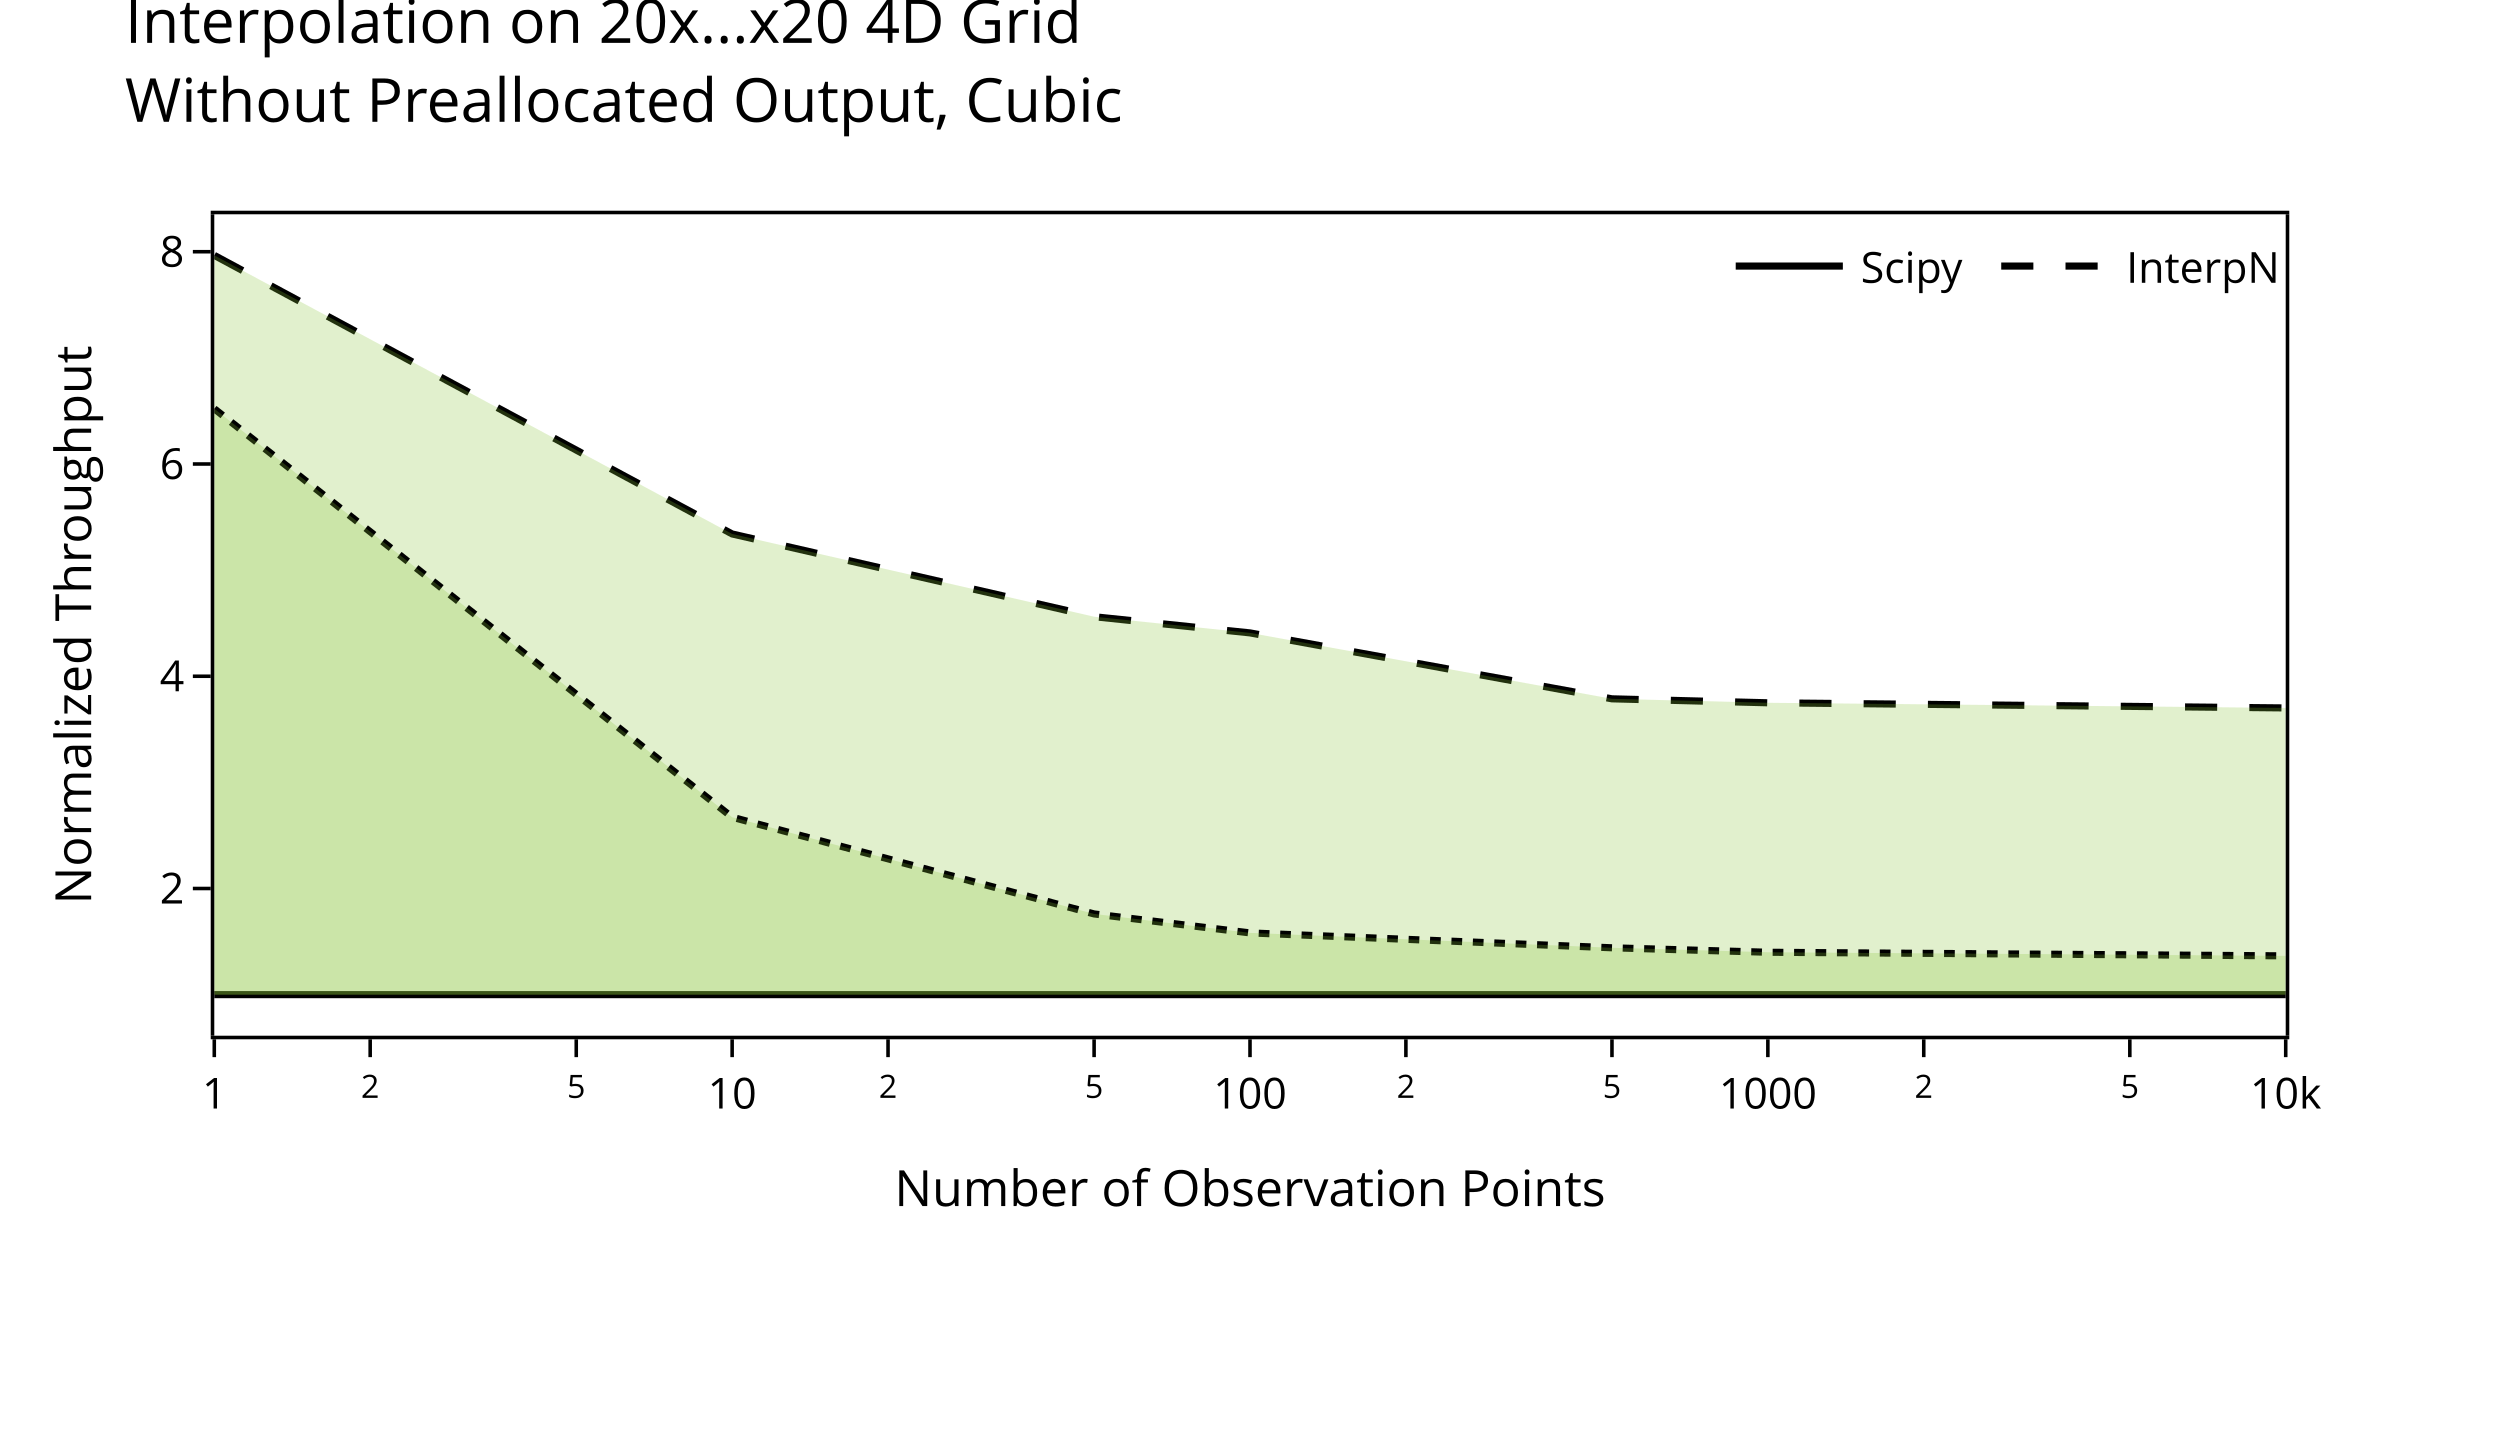
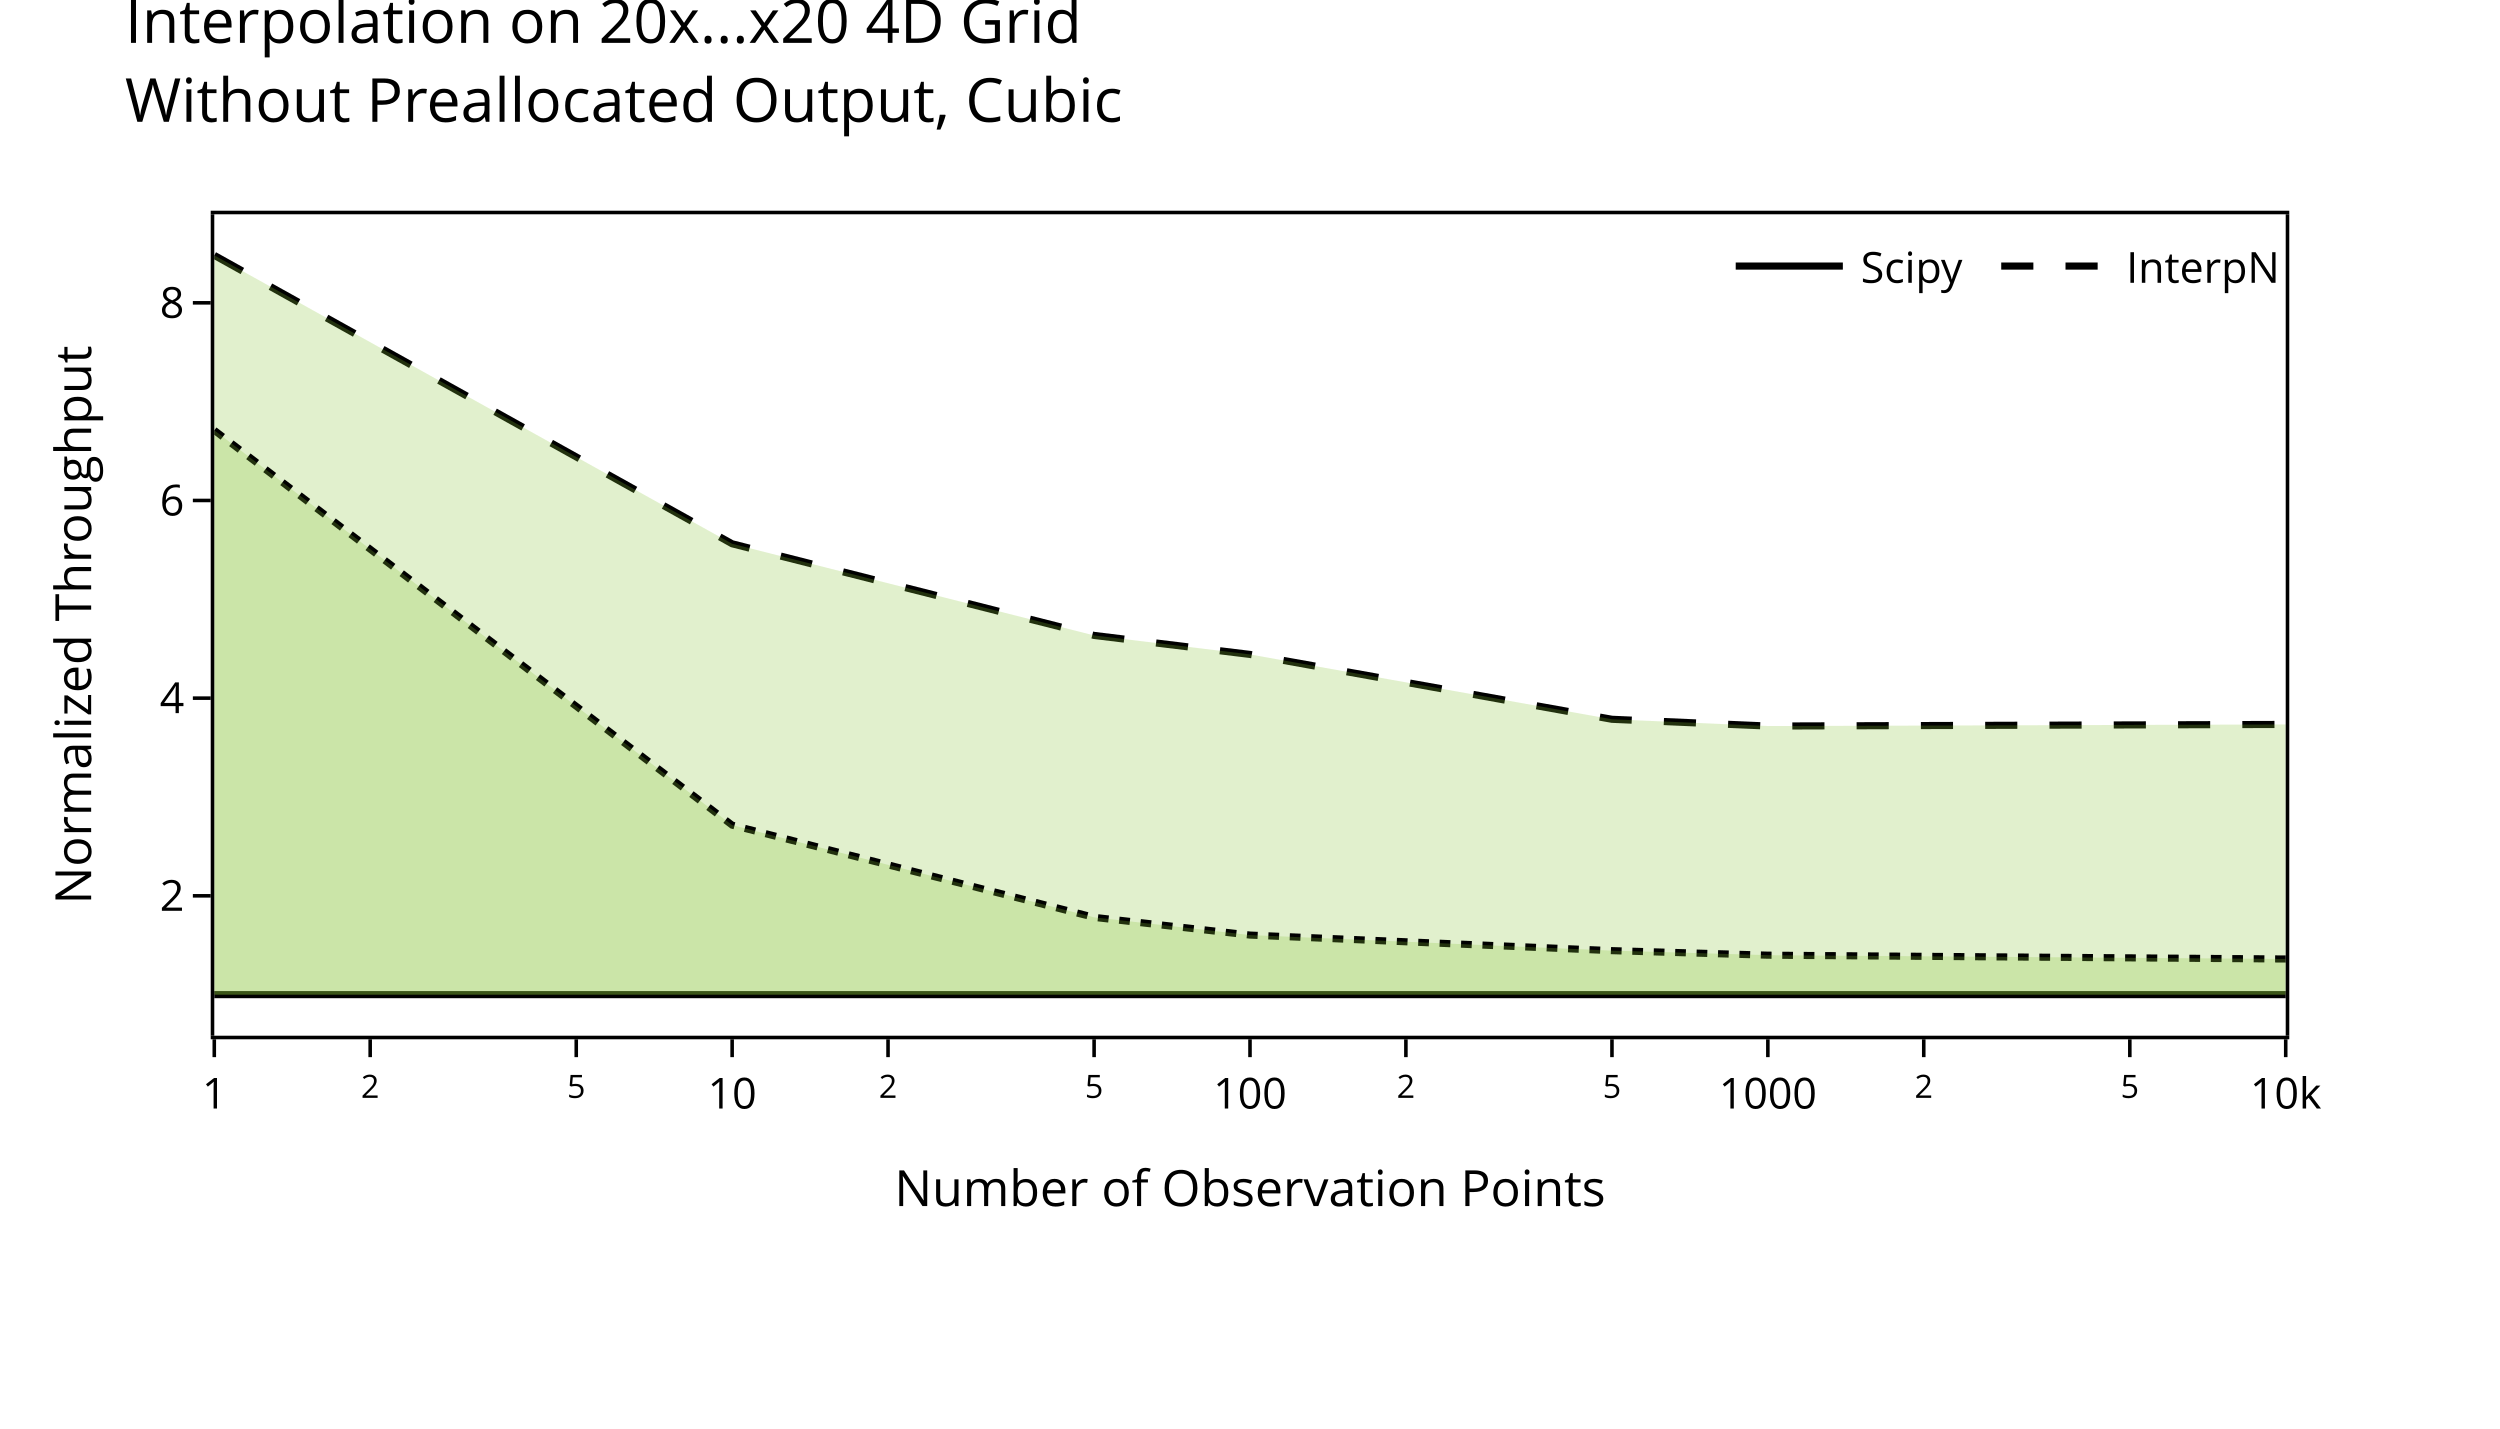
<svg xmlns="http://www.w3.org/2000/svg" class="main-svg" width="700" height="400" style="" viewBox="0 0 700 400">
  <rect x="0" y="0" width="700" height="400" style="fill: rgb(0, 0, 0); fill-opacity: 0;" />
-   <defs id="defs-fb070a">
+   <defs id="defs-3caacf">
    <g class="clips">
-       <clipPath id="clipfb070axyplot" class="plotclip">
+       <clipPath id="clip3caacfxyplot" class="plotclip">
        <rect width="580" height="230" />
      </clipPath>
-       <clipPath class="axesclip" id="clipfb070ax">
+       <clipPath class="axesclip" id="clip3caacfx">
        <rect x="60" y="0" width="580" height="400" />
      </clipPath>
-       <clipPath class="axesclip" id="clipfb070ay">
+       <clipPath class="axesclip" id="clip3caacfy">
        <rect x="0" y="60" width="700" height="230" />
      </clipPath>
-       <clipPath class="axesclip" id="clipfb070axy">
+       <clipPath class="axesclip" id="clip3caacfxy">
        <rect x="60" y="60" width="580" height="230" />
      </clipPath>
    </g>
    <g class="gradients" />
    <g class="patterns" />
  </defs>
  <g class="bglayer">
    <rect class="bg" x="60" y="60" width="580" height="230" style="fill: rgb(0, 0, 0); fill-opacity: 0; stroke-width: 0;" />
  </g>
  <g class="layer-below">
    <g class="imagelayer" />
    <g class="shapelayer" />
  </g>
  <g class="cartesianlayer">
    <g class="subplot xy">
      <g class="layer-subplot">
        <g class="shapelayer" />
        <g class="imagelayer" />
      </g>
      <g class="minor-gridlayer">
        <g class="x" />
        <g class="y" />
      </g>
      <g class="gridlayer">
        <g class="x" />
        <g class="y" />
      </g>
      <g class="zerolinelayer" />
      <g class="layer-between">
        <g class="shapelayer" />
        <g class="imagelayer" />
      </g>
      <path class="xlines-below" />
      <path class="ylines-below" />
      <g class="overlines-below" />
      <g class="xaxislayer-below" />
      <g class="yaxislayer-below" />
      <g class="overaxes-below" />
      <g class="overplot">
-         <g class="xy" transform="translate(60,60)" clip-path="url(#clipfb070axyplot)">
+         <g class="xy" transform="translate(60,60)" clip-path="url(#clip3caacfxyplot)">
          <g class="scatterlayer mlayer">
-             <g class="trace scatter trace8804a1" style="stroke-miterlimit: 2; opacity: 1;">
+             <g class="trace scatter tracea819df" style="stroke-miterlimit: 2; opacity: 1;">
              <g class="fills" />
              <g class="errorbars" />
              <g class="lines">
                <path class="js-line" d="M0,218.5L580,218.5" style="vector-effect: none; fill: none; stroke: rgb(0, 0, 0); stroke-opacity: 1; stroke-width: 2px; opacity: 1;" />
              </g>
              <g class="points" />
              <g class="text" />
            </g>
-             <g class="trace scatter traced8a340" style="stroke-miterlimit: 2; opacity: 1;">
+             <g class="trace scatter tracedc31b7" style="stroke-miterlimit: 2; opacity: 1;">
              <g class="fills" />
              <g class="errorbars" />
              <g class="lines">
-                 <path class="js-line" d="M0,11.5L145,89.51L246.35,112.68L290,117.21L391.35,135.67L435,136.78L580,138.22" style="vector-effect: none; fill: none; stroke: rgb(0, 0, 0); stroke-opacity: 1; stroke-dasharray: 9px, 9px; stroke-width: 2px; opacity: 1;" />
-               </g>
-               <g class="points" />
-               <g class="text" />
-             </g>
-             <g class="trace scatter trace8d3c04" style="stroke-miterlimit: 2; opacity: 1;">
+                 <path class="js-line" d="M0,11.5L145,92.26L246.35,117.92L290,123.24L391.35,141.4L435,143.29L580,142.84" style="vector-effect: none; fill: none; stroke: rgb(0, 0, 0); stroke-opacity: 1; stroke-dasharray: 9px, 9px; stroke-width: 2px; opacity: 1;" />
+               </g>
+               <g class="points" />
+               <g class="text" />
+             </g>
+             <g class="trace scatter trace0dd597" style="stroke-miterlimit: 2; opacity: 1;">
              <g class="fills">
                <g>
-                   <path class="js-fill" d="M0,11.5L145,89.51L246.35,112.68L290,117.21L391.35,135.67L435,136.78L580,138.22L580,218.5L435,218.5L0,218.5Z" style="fill: rgb(139, 196, 59); fill-opacity: 0.25; stroke-width: 0;" />
+                   <path class="js-fill" d="M0,11.5L145,92.26L246.35,117.92L290,123.24L391.35,141.4L435,143.29L580,142.84L580,218.5L435,218.5L0,218.5Z" style="fill: rgb(139, 196, 59); fill-opacity: 0.25; stroke-width: 0;" />
                </g>
              </g>
              <g class="errorbars" />
              <g class="lines">
-                 <path class="js-line" d="M0,11.5L145,89.51L246.35,112.68L290,117.21L391.35,135.67L435,136.78L580,138.22L580,218.5L435,218.5L0,218.5" style="vector-effect: none; fill: none; stroke: rgb(0, 204, 150); stroke-opacity: 1; stroke-width: 0px; opacity: 1;" />
-               </g>
-               <g class="points" />
-               <g class="text" />
-             </g>
-             <g class="trace scatter traced3ec0a" style="stroke-miterlimit: 2; opacity: 1;">
+                 <path class="js-line" d="M0,11.5L145,92.26L246.35,117.92L290,123.24L391.35,141.4L435,143.29L580,142.84L580,218.5L435,218.5L0,218.5" style="vector-effect: none; fill: none; stroke: rgb(0, 204, 150); stroke-opacity: 1; stroke-width: 0px; opacity: 1;" />
+               </g>
+               <g class="points" />
+               <g class="text" />
+             </g>
+             <g class="trace scatter tracebea782" style="stroke-miterlimit: 2; opacity: 1;">
              <g class="fills" />
              <g class="errorbars" />
              <g class="lines">
-                 <path class="js-line" d="M0,54.45L145,168.82L246.35,195.9L290,201.21L391.35,205.38L435,206.63L580,207.64" style="vector-effect: none; fill: none; stroke: rgb(0, 0, 0); stroke-opacity: 1; stroke-dasharray: 3px, 3px; stroke-width: 2px; opacity: 1;" />
-               </g>
-               <g class="points" />
-               <g class="text" />
-             </g>
-             <g class="trace scatter traced536cb" style="stroke-miterlimit: 2; opacity: 1;">
+                 <path class="js-line" d="M0,60.49L145,171.04L246.35,196.86L290,201.82L391.35,206.18L435,207.45L580,208.52" style="vector-effect: none; fill: none; stroke: rgb(0, 0, 0); stroke-opacity: 1; stroke-dasharray: 3px, 3px; stroke-width: 2px; opacity: 1;" />
+               </g>
+               <g class="points" />
+               <g class="text" />
+             </g>
+             <g class="trace scatter trace13ce20" style="stroke-miterlimit: 2; opacity: 1;">
              <g class="fills">
                <g>
-                   <path class="js-fill" d="M0,54.45L145,168.82L246.35,195.9L290,201.21L391.35,205.38L435,206.63L580,207.64L580,218.5L435,218.5L0,218.5Z" style="fill: rgb(139, 196, 59); fill-opacity: 0.25; stroke-width: 0;" />
+                   <path class="js-fill" d="M0,60.49L145,171.04L246.35,196.86L290,201.82L391.35,206.18L435,207.45L580,208.52L580,218.5L435,218.5L0,218.5Z" style="fill: rgb(139, 196, 59); fill-opacity: 0.25; stroke-width: 0;" />
                </g>
              </g>
              <g class="errorbars" />
              <g class="lines">
-                 <path class="js-line" d="M0,54.45L145,168.82L246.35,195.9L290,201.21L391.35,205.38L435,206.63L580,207.64L580,218.5L435,218.5L0,218.5" style="vector-effect: none; fill: none; stroke: rgb(255, 161, 90); stroke-opacity: 1; stroke-width: 0px; opacity: 1;" />
+                 <path class="js-line" d="M0,60.49L145,171.04L246.35,196.86L290,201.82L391.35,206.18L435,207.45L580,208.52L580,218.5L435,218.5L0,218.5" style="vector-effect: none; fill: none; stroke: rgb(255, 161, 90); stroke-opacity: 1; stroke-width: 0px; opacity: 1;" />
              </g>
              <g class="points" />
              <g class="text" />
            </g>
          </g>
        </g>
      </g>
      <path class="xlines-above crisp" d="M59,290.5H641M59,59.5H641" style="fill: none; stroke-width: 1px; stroke: rgb(0, 0, 0); stroke-opacity: 1;" />
      <path class="ylines-above crisp" d="M59.5,60V290M640.5,60V290" style="fill: none; stroke-width: 1px; stroke: rgb(0, 0, 0); stroke-opacity: 1;" />
      <g class="overlines-above" />
      <g class="xaxislayer-above">
        <path class="xtick ticks crisp" d="M0,291v5" transform="translate(60,0)" style="stroke: rgb(0, 0, 0); stroke-opacity: 1; stroke-width: 1px;" />
        <path class="xtick ticks crisp" d="M0,291v5" transform="translate(103.65,0)" style="stroke: rgb(0, 0, 0); stroke-opacity: 1; stroke-width: 1px;" />
        <path class="xtick ticks crisp" d="M0,291v5" transform="translate(161.35,0)" style="stroke: rgb(0, 0, 0); stroke-opacity: 1; stroke-width: 1px;" />
        <path class="xtick ticks crisp" d="M0,291v5" transform="translate(205,0)" style="stroke: rgb(0, 0, 0); stroke-opacity: 1; stroke-width: 1px;" />
        <path class="xtick ticks crisp" d="M0,291v5" transform="translate(248.65,0)" style="stroke: rgb(0, 0, 0); stroke-opacity: 1; stroke-width: 1px;" />
        <path class="xtick ticks crisp" d="M0,291v5" transform="translate(306.35,0)" style="stroke: rgb(0, 0, 0); stroke-opacity: 1; stroke-width: 1px;" />
        <path class="xtick ticks crisp" d="M0,291v5" transform="translate(350,0)" style="stroke: rgb(0, 0, 0); stroke-opacity: 1; stroke-width: 1px;" />
        <path class="xtick ticks crisp" d="M0,291v5" transform="translate(393.65,0)" style="stroke: rgb(0, 0, 0); stroke-opacity: 1; stroke-width: 1px;" />
        <path class="xtick ticks crisp" d="M0,291v5" transform="translate(451.35,0)" style="stroke: rgb(0, 0, 0); stroke-opacity: 1; stroke-width: 1px;" />
        <path class="xtick ticks crisp" d="M0,291v5" transform="translate(495,0)" style="stroke: rgb(0, 0, 0); stroke-opacity: 1; stroke-width: 1px;" />
        <path class="xtick ticks crisp" d="M0,291v5" transform="translate(538.65,0)" style="stroke: rgb(0, 0, 0); stroke-opacity: 1; stroke-width: 1px;" />
        <path class="xtick ticks crisp" d="M0,291v5" transform="translate(596.35,0)" style="stroke: rgb(0, 0, 0); stroke-opacity: 1; stroke-width: 1px;" />
        <path class="xtick ticks crisp" d="M0,291v5" transform="translate(640,0)" style="stroke: rgb(0, 0, 0); stroke-opacity: 1; stroke-width: 1px;" />
        <g class="xtick">
          <text text-anchor="middle" x="0" y="310.4" transform="translate(60,0)" style="font-family: 'Open Sans', verdana, arial, sans-serif; font-size: 12px; fill: rgb(0, 0, 0); fill-opacity: 1; white-space: pre; opacity: 1;">1</text>
        </g>
        <g class="xtick">
          <text text-anchor="middle" x="0" y="307.4" style="font-family: 'Open Sans', verdana, arial, sans-serif; font-size: 9px; fill: rgb(0, 0, 0); fill-opacity: 1; white-space: pre; opacity: 1;" transform="translate(103.65,0)">2</text>
        </g>
        <g class="xtick">
          <text text-anchor="middle" x="0" y="307.4" style="font-family: 'Open Sans', verdana, arial, sans-serif; font-size: 9px; fill: rgb(0, 0, 0); fill-opacity: 1; white-space: pre; opacity: 1;" transform="translate(161.35,0)">5</text>
        </g>
        <g class="xtick">
          <text text-anchor="middle" x="0" y="310.4" style="font-family: 'Open Sans', verdana, arial, sans-serif; font-size: 12px; fill: rgb(0, 0, 0); fill-opacity: 1; white-space: pre; opacity: 1;" transform="translate(205,0)">10</text>
        </g>
        <g class="xtick">
          <text text-anchor="middle" x="0" y="307.4" style="font-family: 'Open Sans', verdana, arial, sans-serif; font-size: 9px; fill: rgb(0, 0, 0); fill-opacity: 1; white-space: pre; opacity: 1;" transform="translate(248.65,0)">2</text>
        </g>
        <g class="xtick">
          <text text-anchor="middle" x="0" y="307.4" style="font-family: 'Open Sans', verdana, arial, sans-serif; font-size: 9px; fill: rgb(0, 0, 0); fill-opacity: 1; white-space: pre; opacity: 1;" transform="translate(306.35,0)">5</text>
        </g>
        <g class="xtick">
          <text text-anchor="middle" x="0" y="310.4" style="font-family: 'Open Sans', verdana, arial, sans-serif; font-size: 12px; fill: rgb(0, 0, 0); fill-opacity: 1; white-space: pre; opacity: 1;" transform="translate(350,0)">100</text>
        </g>
        <g class="xtick">
          <text text-anchor="middle" x="0" y="307.4" style="font-family: 'Open Sans', verdana, arial, sans-serif; font-size: 9px; fill: rgb(0, 0, 0); fill-opacity: 1; white-space: pre; opacity: 1;" transform="translate(393.65,0)">2</text>
        </g>
        <g class="xtick">
          <text text-anchor="middle" x="0" y="307.4" style="font-family: 'Open Sans', verdana, arial, sans-serif; font-size: 9px; fill: rgb(0, 0, 0); fill-opacity: 1; white-space: pre; opacity: 1;" transform="translate(451.35,0)">5</text>
        </g>
        <g class="xtick">
          <text text-anchor="middle" x="0" y="310.4" style="font-family: 'Open Sans', verdana, arial, sans-serif; font-size: 12px; fill: rgb(0, 0, 0); fill-opacity: 1; white-space: pre; opacity: 1;" transform="translate(495,0)">1000</text>
        </g>
        <g class="xtick">
          <text text-anchor="middle" x="0" y="307.4" style="font-family: 'Open Sans', verdana, arial, sans-serif; font-size: 9px; fill: rgb(0, 0, 0); fill-opacity: 1; white-space: pre; opacity: 1;" transform="translate(538.65,0)">2</text>
        </g>
        <g class="xtick">
          <text text-anchor="middle" x="0" y="307.4" style="font-family: 'Open Sans', verdana, arial, sans-serif; font-size: 9px; fill: rgb(0, 0, 0); fill-opacity: 1; white-space: pre; opacity: 1;" transform="translate(596.35,0)">5</text>
        </g>
        <g class="xtick">
          <text text-anchor="middle" x="0" y="310.4" style="font-family: 'Open Sans', verdana, arial, sans-serif; font-size: 12px; fill: rgb(0, 0, 0); fill-opacity: 1; white-space: pre; opacity: 1;" transform="translate(640,0)">10k</text>
        </g>
      </g>
      <g class="yaxislayer-above">
-         <path class="ytick ticks crisp" d="M59,0h-5" transform="translate(0,248.78)" style="stroke: rgb(0, 0, 0); stroke-opacity: 1; stroke-width: 1px;" />
-         <path class="ytick ticks crisp" d="M59,0h-5" transform="translate(0,189.35)" style="stroke: rgb(0, 0, 0); stroke-opacity: 1; stroke-width: 1px;" />
-         <path class="ytick ticks crisp" d="M59,0h-5" transform="translate(0,129.92)" style="stroke: rgb(0, 0, 0); stroke-opacity: 1; stroke-width: 1px;" />
-         <path class="ytick ticks crisp" d="M59,0h-5" transform="translate(0,70.48)" style="stroke: rgb(0, 0, 0); stroke-opacity: 1; stroke-width: 1px;" />
-         <g class="ytick">
-           <text text-anchor="end" x="51.6" y="4.2" transform="translate(0,248.78)" style="font-family: 'Open Sans', verdana, arial, sans-serif; font-size: 12px; fill: rgb(0, 0, 0); fill-opacity: 1; white-space: pre; opacity: 1;">2</text>
-         </g>
-         <g class="ytick">
-           <text text-anchor="end" x="51.6" y="4.2" style="font-family: 'Open Sans', verdana, arial, sans-serif; font-size: 12px; fill: rgb(0, 0, 0); fill-opacity: 1; white-space: pre; opacity: 1;" transform="translate(0,189.35)">4</text>
-         </g>
-         <g class="ytick">
-           <text text-anchor="end" x="51.6" y="4.2" style="font-family: 'Open Sans', verdana, arial, sans-serif; font-size: 12px; fill: rgb(0, 0, 0); fill-opacity: 1; white-space: pre; opacity: 1;" transform="translate(0,129.92)">6</text>
-         </g>
-         <g class="ytick">
-           <text text-anchor="end" x="51.6" y="4.2" style="font-family: 'Open Sans', verdana, arial, sans-serif; font-size: 12px; fill: rgb(0, 0, 0); fill-opacity: 1; white-space: pre; opacity: 1;" transform="translate(0,70.48)">8</text>
+         <path class="ytick ticks crisp" d="M59,0h-5" transform="translate(0,250.83)" style="stroke: rgb(0, 0, 0); stroke-opacity: 1; stroke-width: 1px;" />
+         <path class="ytick ticks crisp" d="M59,0h-5" transform="translate(0,195.48)" style="stroke: rgb(0, 0, 0); stroke-opacity: 1; stroke-width: 1px;" />
+         <path class="ytick ticks crisp" d="M59,0h-5" transform="translate(0,140.13)" style="stroke: rgb(0, 0, 0); stroke-opacity: 1; stroke-width: 1px;" />
+         <path class="ytick ticks crisp" d="M59,0h-5" transform="translate(0,84.79)" style="stroke: rgb(0, 0, 0); stroke-opacity: 1; stroke-width: 1px;" />
+         <g class="ytick">
+           <text text-anchor="end" x="51.6" y="4.2" transform="translate(0,250.83)" style="font-family: 'Open Sans', verdana, arial, sans-serif; font-size: 12px; fill: rgb(0, 0, 0); fill-opacity: 1; white-space: pre; opacity: 1;">2</text>
+         </g>
+         <g class="ytick">
+           <text text-anchor="end" x="51.6" y="4.2" style="font-family: 'Open Sans', verdana, arial, sans-serif; font-size: 12px; fill: rgb(0, 0, 0); fill-opacity: 1; white-space: pre; opacity: 1;" transform="translate(0,195.48)">4</text>
+         </g>
+         <g class="ytick">
+           <text text-anchor="end" x="51.6" y="4.2" style="font-family: 'Open Sans', verdana, arial, sans-serif; font-size: 12px; fill: rgb(0, 0, 0); fill-opacity: 1; white-space: pre; opacity: 1;" transform="translate(0,140.13)">6</text>
+         </g>
+         <g class="ytick">
+           <text text-anchor="end" x="51.6" y="4.2" style="font-family: 'Open Sans', verdana, arial, sans-serif; font-size: 12px; fill: rgb(0, 0, 0); fill-opacity: 1; white-space: pre; opacity: 1;" transform="translate(0,84.79)">8</text>
        </g>
      </g>
      <g class="overaxes-above" />
    </g>
  </g>
  <g class="polarlayer" />
  <g class="smithlayer" />
  <g class="ternarylayer" />
  <g class="geolayer" />
  <g class="funnelarealayer" />
  <g class="pielayer" />
  <g class="iciclelayer" />
  <g class="treemaplayer" />
  <g class="sunburstlayer" />
  <g class="glimages" />
-   <defs id="topdefs-fb070a">
+   <defs id="topdefs-3caacf">
    <g class="clips" />
-     <clipPath id="legendfb070a">
+     <clipPath id="legend3caacf">
      <rect width="159" height="29" x="0" y="0" />
    </clipPath>
  </defs>
  <g class="layer-above">
    <g class="imagelayer" />
    <g class="shapelayer" />
  </g>
  <g class="infolayer">
    <g class="legend" pointer-events="all" transform="translate(481,60)">
      <rect class="bg" shape-rendering="crispEdges" width="159" height="29" x="0" y="0" style="stroke: rgb(68, 68, 68); stroke-opacity: 1; fill: rgb(0, 0, 0); fill-opacity: 0; stroke-width: 0px;" />
-       <g class="scrollbox" transform="" clip-path="url(#legendfb070a)">
+       <g class="scrollbox" transform="" clip-path="url(#legend3caacf)">
        <g class="groups">
          <g class="traces" transform="translate(0,14.5)" style="opacity: 1;">
            <text class="legendtext" text-anchor="start" x="40" y="4.68" style="font-family: 'Open Sans', verdana, arial, sans-serif; font-size: 12px; fill: rgb(0, 0, 0); fill-opacity: 1; white-space: pre;">Scipy</text>
            <g class="layers" style="opacity: 1;">
              <g class="legendfill" />
              <g class="legendlines">
                <path class="js-line" d="M5,0h30" style="fill: none; stroke: rgb(0, 0, 0); stroke-opacity: 1; stroke-width: 2px;" />
              </g>
              <g class="legendsymbols">
                <g class="legendpoints" />
              </g>
            </g>
            <rect class="legendtoggle" x="0" y="-9.5" width="71.844" height="19" style="fill: rgb(0, 0, 0); fill-opacity: 0;" />
          </g>
          <g class="traces" transform="translate(74.34375,14.5)" style="opacity: 1;">
            <text class="legendtext" text-anchor="start" x="40" y="4.68" style="font-family: 'Open Sans', verdana, arial, sans-serif; font-size: 12px; fill: rgb(0, 0, 0); fill-opacity: 1; white-space: pre;">InterpN</text>
            <g class="layers" style="opacity: 1;">
              <g class="legendfill" />
              <g class="legendlines">
                <path class="js-line" d="M5,0h30" style="fill: none; stroke: rgb(0, 0, 0); stroke-opacity: 1; stroke-dasharray: 9px, 9px; stroke-width: 2px;" />
              </g>
              <g class="legendsymbols">
                <g class="legendpoints" />
              </g>
            </g>
            <rect class="legendtoggle" x="0" y="-9.5" width="81.859" height="19" style="fill: rgb(0, 0, 0); fill-opacity: 0;" />
          </g>
        </g>
      </g>
      <rect class="scrollbar" rx="20" ry="3" width="0" height="0" x="0" y="0" style="fill: rgb(128, 139, 164); fill-opacity: 1;" />
    </g>
    <g class="g-gtitle">
      <text class="gtitle" x="35" y="12" text-anchor="start" dy="0.7em" style="opacity: 1; font-family: 'Open Sans', verdana, arial, sans-serif; font-size: 17px; fill: rgb(0, 0, 0); fill-opacity: 1; white-space: pre;">
        <tspan class="line" dy="0em" x="35" y="12">Interpolation on 20x...x20 4D Grid</tspan>
        <tspan class="line" dy="1.3em" x="35" y="12">Without Preallocated Output, Cubic</tspan>
      </text>
    </g>
    <g class="g-xtitle">
      <text class="xtitle" x="350" y="337.706" text-anchor="middle" style="opacity: 1; font-family: 'Open Sans', verdana, arial, sans-serif; font-size: 14px; fill: rgb(0, 0, 0); fill-opacity: 1; white-space: pre;">Number of Observation Points</text>
    </g>
    <g class="g-ytitle">
      <text class="ytitle" transform="rotate(-90,25.52188,175)" x="25.522" y="175" text-anchor="middle" style="opacity: 1; font-family: 'Open Sans', verdana, arial, sans-serif; font-size: 14px; fill: rgb(0, 0, 0); fill-opacity: 1; white-space: pre;">Normalized Throughput</text>
    </g>
  </g>
</svg>
